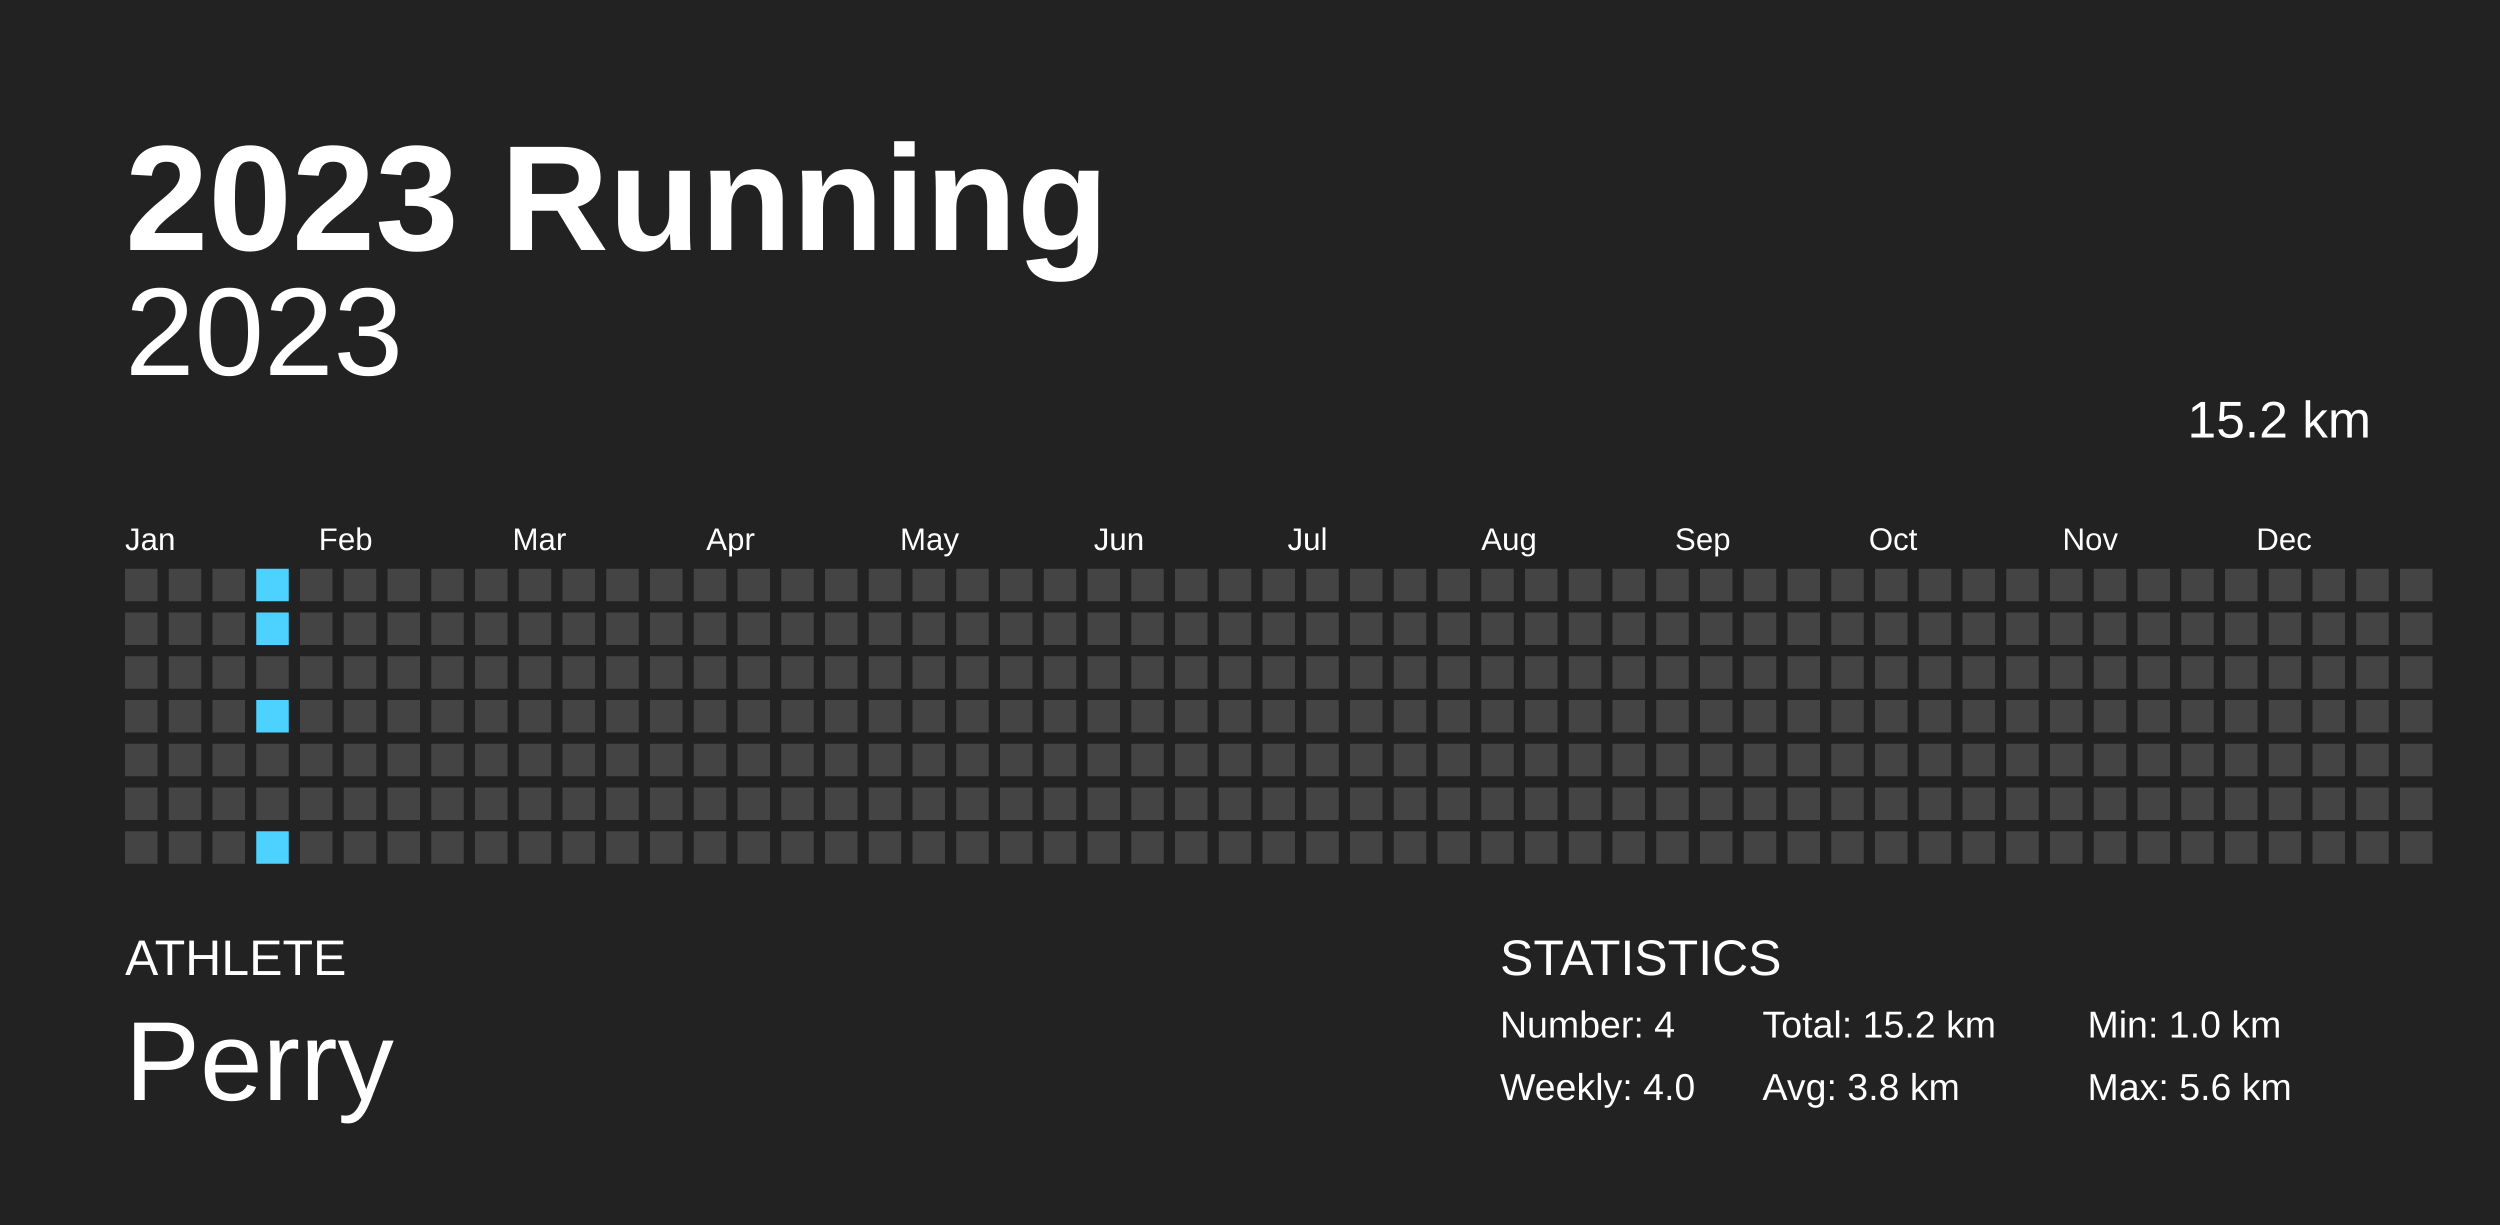
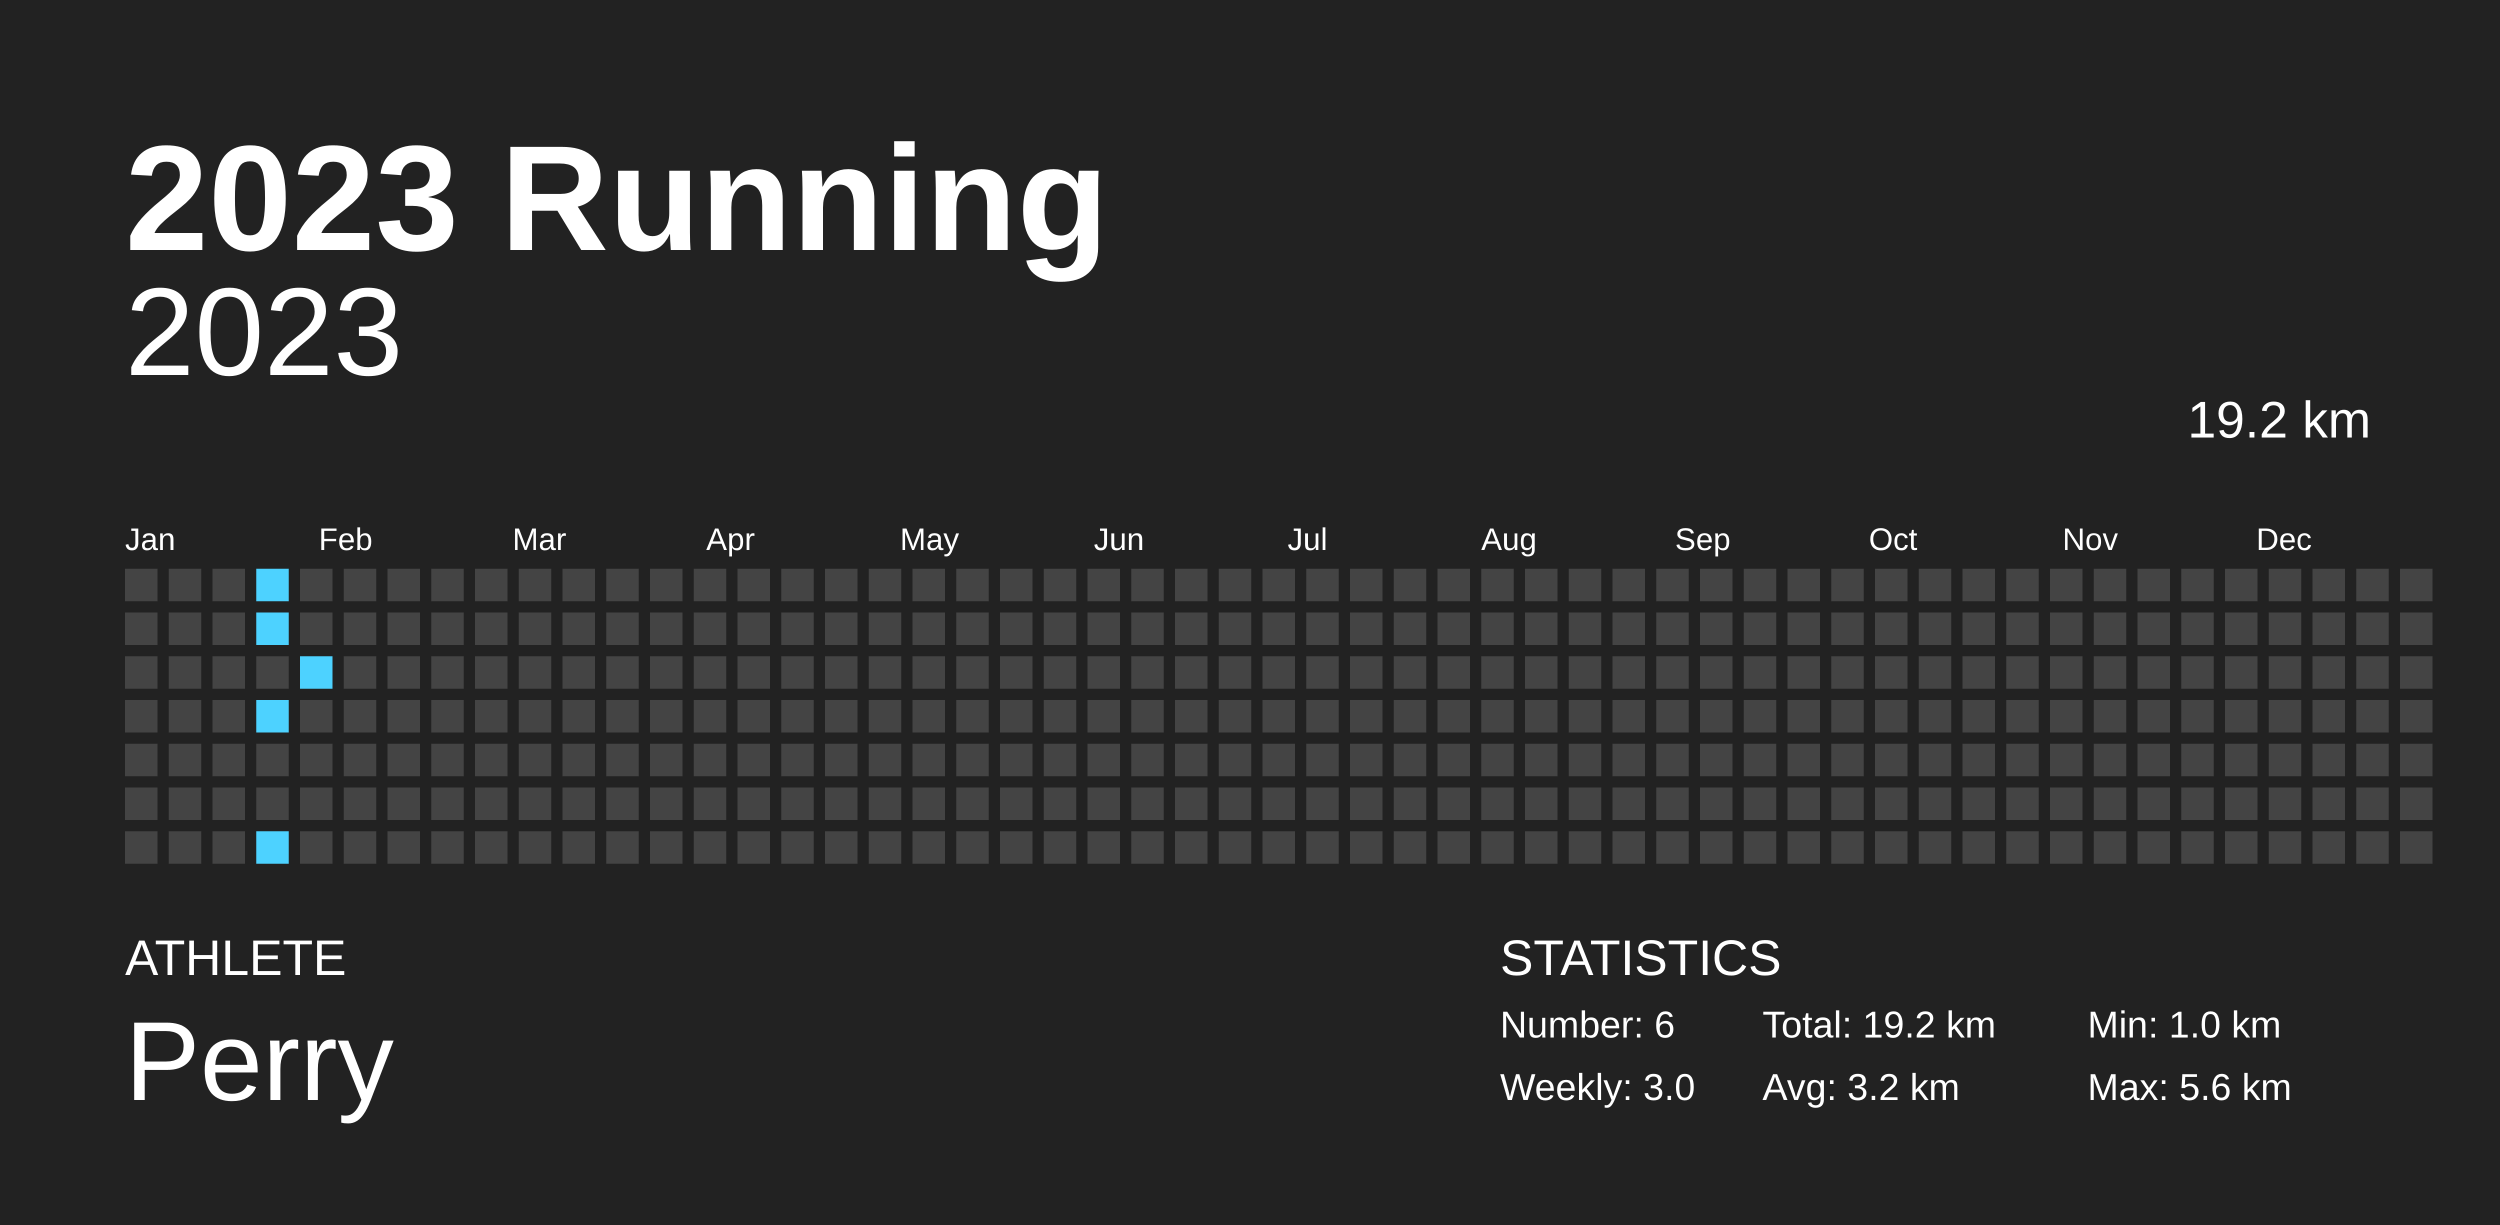
<svg xmlns="http://www.w3.org/2000/svg" baseProfile="full" height="98mm" version="1.1" viewBox="0,0,200,98" width="200mm">
  <defs />
  <rect fill="#222222" height="98" width="200" x="0" y="0" />
  <text fill="#FFFFFF" style="font-size:12px; font-family:Arial; font-weight:bold;" x="10" y="20">2023 Running</text>
  <text fill="#FFFFFF" style="font-size:4px; font-family:Arial" x="10" y="78">ATHLETE</text>
  <text fill="#FFFFFF" style="font-size:9px; font-family:Arial" x="10" y="88">Perry</text>
  <text fill="#FFFFFF" style="font-size:4px; font-family:Arial" x="120" y="78">STATISTICS</text>
-   <text fill="#FFFFFF" style="font-size:3px; font-family:Arial" x="120" y="83">Number: 4</text>
-   <text fill="#FFFFFF" style="font-size:3px; font-family:Arial" x="120" y="88">Weekly: 4.0</text>
-   <text fill="#FFFFFF" style="font-size:3px; font-family:Arial" x="141" y="83">Total: 15.2 km</text>
-   <text fill="#FFFFFF" style="font-size:3px; font-family:Arial" x="141" y="88">Avg: 3.8 km</text>
+   <text fill="#FFFFFF" style="font-size:3px; font-family:Arial" x="120" y="83">Number: 6</text>
+   <text fill="#FFFFFF" style="font-size:3px; font-family:Arial" x="120" y="88">Weekly: 3.0</text>
+   <text fill="#FFFFFF" style="font-size:3px; font-family:Arial" x="141" y="83">Total: 19.2 km</text>
+   <text fill="#FFFFFF" style="font-size:3px; font-family:Arial" x="141" y="88">Avg: 3.2 km</text>
  <text fill="#FFFFFF" style="font-size:3px; font-family:Arial" x="167" y="83">Min: 1.0 km</text>
  <text fill="#FFFFFF" style="font-size:3px; font-family:Arial" x="167" y="88">Max: 5.6 km</text>
  <text alignment-baseline="hanging" fill="#FFFFFF" style="font-size:10.0px; font-family:Arial;" x="10" y="30">2023</text>
-   <text alignment-baseline="hanging" fill="#FFFFFF" style="font-size:4.125px; font-family:Arial;" x="175" y="35">15.2 km</text>
+   <text alignment-baseline="hanging" fill="#FFFFFF" style="font-size:4.125px; font-family:Arial;" x="175" y="35">19.2 km</text>
  <text fill="#FFFFFF" style="font-size:2.5px; font-family:Arial" x="10.0" y="44">Jan</text>
  <text fill="#FFFFFF" style="font-size:2.5px; font-family:Arial" x="25.5" y="44">Feb</text>
  <text fill="#FFFFFF" style="font-size:2.5px; font-family:Arial" x="41.0" y="44">Mar</text>
  <text fill="#FFFFFF" style="font-size:2.5px; font-family:Arial" x="56.5" y="44">Apr</text>
  <text fill="#FFFFFF" style="font-size:2.5px; font-family:Arial" x="72.0" y="44">May</text>
  <text fill="#FFFFFF" style="font-size:2.5px; font-family:Arial" x="87.5" y="44">Jun</text>
  <text fill="#FFFFFF" style="font-size:2.5px; font-family:Arial" x="103.0" y="44">Jul</text>
  <text fill="#FFFFFF" style="font-size:2.5px; font-family:Arial" x="118.5" y="44">Aug</text>
  <text fill="#FFFFFF" style="font-size:2.5px; font-family:Arial" x="134.0" y="44">Sep</text>
  <text fill="#FFFFFF" style="font-size:2.5px; font-family:Arial" x="149.5" y="44">Oct</text>
  <text fill="#FFFFFF" style="font-size:2.5px; font-family:Arial" x="165.0" y="44">Nov</text>
  <text fill="#FFFFFF" style="font-size:2.5px; font-family:Arial" x="180.5" y="44">Dec</text>
  <rect fill="#444444" height="2.6" width="2.6" x="10.0" y="45.5" />
  <rect fill="#444444" height="2.6" width="2.6" x="10.0" y="49.0" />
  <rect fill="#444444" height="2.6" width="2.6" x="10.0" y="52.5" />
  <rect fill="#444444" height="2.6" width="2.6" x="10.0" y="56.0" />
  <rect fill="#444444" height="2.6" width="2.6" x="10.0" y="59.5" />
  <rect fill="#444444" height="2.6" width="2.6" x="10.0" y="63.0" />
  <rect fill="#444444" height="2.6" width="2.6" x="10.0" y="66.5" />
  <rect fill="#444444" height="2.6" width="2.6" x="13.5" y="45.5" />
  <rect fill="#444444" height="2.6" width="2.6" x="13.5" y="49.0" />
  <rect fill="#444444" height="2.6" width="2.6" x="13.5" y="52.5" />
  <rect fill="#444444" height="2.6" width="2.6" x="13.5" y="56.0" />
  <rect fill="#444444" height="2.6" width="2.6" x="13.5" y="59.5" />
  <rect fill="#444444" height="2.6" width="2.6" x="13.5" y="63.0" />
  <rect fill="#444444" height="2.6" width="2.6" x="13.5" y="66.5" />
  <rect fill="#444444" height="2.6" width="2.6" x="17.0" y="45.5" />
  <rect fill="#444444" height="2.6" width="2.6" x="17.0" y="49.0" />
  <rect fill="#444444" height="2.6" width="2.6" x="17.0" y="52.5" />
  <rect fill="#444444" height="2.6" width="2.6" x="17.0" y="56.0" />
  <rect fill="#444444" height="2.6" width="2.6" x="17.0" y="59.5" />
  <rect fill="#444444" height="2.6" width="2.6" x="17.0" y="63.0" />
  <rect fill="#444444" height="2.6" width="2.6" x="17.0" y="66.5" />
  <rect fill="#4dd2ff" height="2.6" width="2.6" x="20.5" y="45.5" />
  <rect fill="#4dd2ff" height="2.6" width="2.6" x="20.5" y="49.0" />
  <rect fill="#444444" height="2.6" width="2.6" x="20.5" y="52.5" />
  <rect fill="#4dd2ff" height="2.6" width="2.6" x="20.5" y="56.0" />
  <rect fill="#444444" height="2.6" width="2.6" x="20.5" y="59.5" />
  <rect fill="#444444" height="2.6" width="2.6" x="20.5" y="63.0" />
  <rect fill="#4dd2ff" height="2.6" width="2.6" x="20.5" y="66.5" />
  <rect fill="#444444" height="2.6" width="2.6" x="24.0" y="45.5" />
  <rect fill="#444444" height="2.6" width="2.6" x="24.0" y="49.0" />
-   <rect fill="#444444" height="2.6" width="2.6" x="24.0" y="52.5" />
+   <rect fill="#4dd2ff" height="2.6" width="2.6" x="24.0" y="52.5" />
  <rect fill="#444444" height="2.6" width="2.6" x="24.0" y="56.0" />
  <rect fill="#444444" height="2.6" width="2.6" x="24.0" y="59.5" />
  <rect fill="#444444" height="2.6" width="2.6" x="24.0" y="63.0" />
  <rect fill="#444444" height="2.6" width="2.6" x="24.0" y="66.5" />
  <rect fill="#444444" height="2.6" width="2.6" x="27.5" y="45.5" />
  <rect fill="#444444" height="2.6" width="2.6" x="27.5" y="49.0" />
  <rect fill="#444444" height="2.6" width="2.6" x="27.5" y="52.5" />
  <rect fill="#444444" height="2.6" width="2.6" x="27.5" y="56.0" />
  <rect fill="#444444" height="2.6" width="2.6" x="27.5" y="59.5" />
  <rect fill="#444444" height="2.6" width="2.6" x="27.5" y="63.0" />
  <rect fill="#444444" height="2.6" width="2.6" x="27.5" y="66.5" />
  <rect fill="#444444" height="2.6" width="2.6" x="31.0" y="45.5" />
  <rect fill="#444444" height="2.6" width="2.6" x="31.0" y="49.0" />
  <rect fill="#444444" height="2.6" width="2.6" x="31.0" y="52.5" />
  <rect fill="#444444" height="2.6" width="2.6" x="31.0" y="56.0" />
  <rect fill="#444444" height="2.6" width="2.6" x="31.0" y="59.5" />
  <rect fill="#444444" height="2.6" width="2.6" x="31.0" y="63.0" />
  <rect fill="#444444" height="2.6" width="2.6" x="31.0" y="66.5" />
  <rect fill="#444444" height="2.6" width="2.6" x="34.5" y="45.5" />
  <rect fill="#444444" height="2.6" width="2.6" x="34.5" y="49.0" />
  <rect fill="#444444" height="2.6" width="2.6" x="34.5" y="52.5" />
  <rect fill="#444444" height="2.6" width="2.6" x="34.5" y="56.0" />
  <rect fill="#444444" height="2.6" width="2.6" x="34.5" y="59.5" />
  <rect fill="#444444" height="2.6" width="2.6" x="34.5" y="63.0" />
  <rect fill="#444444" height="2.6" width="2.6" x="34.5" y="66.5" />
  <rect fill="#444444" height="2.6" width="2.6" x="38.0" y="45.5" />
  <rect fill="#444444" height="2.6" width="2.6" x="38.0" y="49.0" />
  <rect fill="#444444" height="2.6" width="2.6" x="38.0" y="52.5" />
  <rect fill="#444444" height="2.6" width="2.6" x="38.0" y="56.0" />
  <rect fill="#444444" height="2.6" width="2.6" x="38.0" y="59.5" />
  <rect fill="#444444" height="2.6" width="2.6" x="38.0" y="63.0" />
  <rect fill="#444444" height="2.6" width="2.6" x="38.0" y="66.5" />
  <rect fill="#444444" height="2.6" width="2.6" x="41.5" y="45.5" />
  <rect fill="#444444" height="2.6" width="2.6" x="41.5" y="49.0" />
  <rect fill="#444444" height="2.6" width="2.6" x="41.5" y="52.5" />
  <rect fill="#444444" height="2.6" width="2.6" x="41.5" y="56.0" />
  <rect fill="#444444" height="2.6" width="2.6" x="41.5" y="59.5" />
  <rect fill="#444444" height="2.6" width="2.6" x="41.5" y="63.0" />
  <rect fill="#444444" height="2.6" width="2.6" x="41.5" y="66.5" />
  <rect fill="#444444" height="2.6" width="2.6" x="45.0" y="45.5" />
  <rect fill="#444444" height="2.6" width="2.6" x="45.0" y="49.0" />
  <rect fill="#444444" height="2.6" width="2.6" x="45.0" y="52.5" />
  <rect fill="#444444" height="2.6" width="2.6" x="45.0" y="56.0" />
  <rect fill="#444444" height="2.6" width="2.6" x="45.0" y="59.5" />
  <rect fill="#444444" height="2.6" width="2.6" x="45.0" y="63.0" />
  <rect fill="#444444" height="2.6" width="2.6" x="45.0" y="66.5" />
  <rect fill="#444444" height="2.6" width="2.6" x="48.5" y="45.5" />
  <rect fill="#444444" height="2.6" width="2.6" x="48.5" y="49.0" />
  <rect fill="#444444" height="2.6" width="2.6" x="48.5" y="52.5" />
  <rect fill="#444444" height="2.6" width="2.6" x="48.5" y="56.0" />
  <rect fill="#444444" height="2.6" width="2.6" x="48.5" y="59.5" />
  <rect fill="#444444" height="2.6" width="2.6" x="48.5" y="63.0" />
  <rect fill="#444444" height="2.6" width="2.6" x="48.5" y="66.5" />
  <rect fill="#444444" height="2.6" width="2.6" x="52.0" y="45.5" />
  <rect fill="#444444" height="2.6" width="2.6" x="52.0" y="49.0" />
  <rect fill="#444444" height="2.6" width="2.6" x="52.0" y="52.5" />
  <rect fill="#444444" height="2.6" width="2.6" x="52.0" y="56.0" />
  <rect fill="#444444" height="2.6" width="2.6" x="52.0" y="59.5" />
  <rect fill="#444444" height="2.6" width="2.6" x="52.0" y="63.0" />
  <rect fill="#444444" height="2.6" width="2.6" x="52.0" y="66.5" />
  <rect fill="#444444" height="2.6" width="2.6" x="55.5" y="45.5" />
  <rect fill="#444444" height="2.6" width="2.6" x="55.5" y="49.0" />
  <rect fill="#444444" height="2.6" width="2.6" x="55.5" y="52.5" />
  <rect fill="#444444" height="2.6" width="2.6" x="55.5" y="56.0" />
  <rect fill="#444444" height="2.6" width="2.6" x="55.5" y="59.5" />
  <rect fill="#444444" height="2.6" width="2.6" x="55.5" y="63.0" />
  <rect fill="#444444" height="2.6" width="2.6" x="55.5" y="66.5" />
  <rect fill="#444444" height="2.6" width="2.6" x="59.0" y="45.5" />
  <rect fill="#444444" height="2.6" width="2.6" x="59.0" y="49.0" />
  <rect fill="#444444" height="2.6" width="2.6" x="59.0" y="52.5" />
  <rect fill="#444444" height="2.6" width="2.6" x="59.0" y="56.0" />
  <rect fill="#444444" height="2.6" width="2.6" x="59.0" y="59.5" />
  <rect fill="#444444" height="2.6" width="2.6" x="59.0" y="63.0" />
  <rect fill="#444444" height="2.6" width="2.6" x="59.0" y="66.5" />
  <rect fill="#444444" height="2.6" width="2.6" x="62.5" y="45.5" />
  <rect fill="#444444" height="2.6" width="2.6" x="62.5" y="49.0" />
  <rect fill="#444444" height="2.6" width="2.6" x="62.5" y="52.5" />
  <rect fill="#444444" height="2.6" width="2.6" x="62.5" y="56.0" />
  <rect fill="#444444" height="2.6" width="2.6" x="62.5" y="59.5" />
  <rect fill="#444444" height="2.6" width="2.6" x="62.5" y="63.0" />
  <rect fill="#444444" height="2.6" width="2.6" x="62.5" y="66.5" />
  <rect fill="#444444" height="2.6" width="2.6" x="66.0" y="45.5" />
  <rect fill="#444444" height="2.6" width="2.6" x="66.0" y="49.0" />
  <rect fill="#444444" height="2.6" width="2.6" x="66.0" y="52.5" />
  <rect fill="#444444" height="2.6" width="2.6" x="66.0" y="56.0" />
  <rect fill="#444444" height="2.6" width="2.6" x="66.0" y="59.5" />
  <rect fill="#444444" height="2.6" width="2.6" x="66.0" y="63.0" />
  <rect fill="#444444" height="2.6" width="2.6" x="66.0" y="66.5" />
  <rect fill="#444444" height="2.6" width="2.6" x="69.5" y="45.5" />
  <rect fill="#444444" height="2.6" width="2.6" x="69.5" y="49.0" />
  <rect fill="#444444" height="2.6" width="2.6" x="69.5" y="52.5" />
  <rect fill="#444444" height="2.6" width="2.6" x="69.5" y="56.0" />
  <rect fill="#444444" height="2.6" width="2.6" x="69.5" y="59.5" />
  <rect fill="#444444" height="2.6" width="2.6" x="69.5" y="63.0" />
  <rect fill="#444444" height="2.6" width="2.6" x="69.5" y="66.5" />
  <rect fill="#444444" height="2.6" width="2.6" x="73.0" y="45.5" />
  <rect fill="#444444" height="2.6" width="2.6" x="73.0" y="49.0" />
  <rect fill="#444444" height="2.6" width="2.6" x="73.0" y="52.5" />
  <rect fill="#444444" height="2.6" width="2.6" x="73.0" y="56.0" />
  <rect fill="#444444" height="2.6" width="2.6" x="73.0" y="59.5" />
  <rect fill="#444444" height="2.6" width="2.6" x="73.0" y="63.0" />
  <rect fill="#444444" height="2.6" width="2.6" x="73.0" y="66.5" />
  <rect fill="#444444" height="2.6" width="2.6" x="76.5" y="45.5" />
  <rect fill="#444444" height="2.6" width="2.6" x="76.5" y="49.0" />
  <rect fill="#444444" height="2.6" width="2.6" x="76.5" y="52.5" />
  <rect fill="#444444" height="2.6" width="2.6" x="76.5" y="56.0" />
  <rect fill="#444444" height="2.6" width="2.6" x="76.5" y="59.5" />
  <rect fill="#444444" height="2.6" width="2.6" x="76.5" y="63.0" />
  <rect fill="#444444" height="2.6" width="2.6" x="76.5" y="66.5" />
  <rect fill="#444444" height="2.6" width="2.6" x="80.0" y="45.5" />
  <rect fill="#444444" height="2.6" width="2.6" x="80.0" y="49.0" />
  <rect fill="#444444" height="2.6" width="2.6" x="80.0" y="52.5" />
  <rect fill="#444444" height="2.6" width="2.6" x="80.0" y="56.0" />
  <rect fill="#444444" height="2.6" width="2.6" x="80.0" y="59.5" />
  <rect fill="#444444" height="2.6" width="2.6" x="80.0" y="63.0" />
  <rect fill="#444444" height="2.6" width="2.6" x="80.0" y="66.5" />
  <rect fill="#444444" height="2.6" width="2.6" x="83.5" y="45.5" />
  <rect fill="#444444" height="2.6" width="2.6" x="83.5" y="49.0" />
  <rect fill="#444444" height="2.6" width="2.6" x="83.5" y="52.5" />
  <rect fill="#444444" height="2.6" width="2.6" x="83.5" y="56.0" />
  <rect fill="#444444" height="2.6" width="2.6" x="83.5" y="59.5" />
  <rect fill="#444444" height="2.6" width="2.6" x="83.5" y="63.0" />
  <rect fill="#444444" height="2.6" width="2.6" x="83.5" y="66.5" />
  <rect fill="#444444" height="2.6" width="2.6" x="87.0" y="45.5" />
  <rect fill="#444444" height="2.6" width="2.6" x="87.0" y="49.0" />
  <rect fill="#444444" height="2.6" width="2.6" x="87.0" y="52.5" />
  <rect fill="#444444" height="2.6" width="2.6" x="87.0" y="56.0" />
  <rect fill="#444444" height="2.6" width="2.6" x="87.0" y="59.5" />
  <rect fill="#444444" height="2.6" width="2.6" x="87.0" y="63.0" />
  <rect fill="#444444" height="2.6" width="2.6" x="87.0" y="66.5" />
  <rect fill="#444444" height="2.6" width="2.6" x="90.5" y="45.5" />
  <rect fill="#444444" height="2.6" width="2.6" x="90.5" y="49.0" />
  <rect fill="#444444" height="2.6" width="2.6" x="90.5" y="52.5" />
  <rect fill="#444444" height="2.6" width="2.6" x="90.5" y="56.0" />
  <rect fill="#444444" height="2.6" width="2.6" x="90.5" y="59.5" />
  <rect fill="#444444" height="2.6" width="2.6" x="90.5" y="63.0" />
  <rect fill="#444444" height="2.6" width="2.6" x="90.5" y="66.5" />
  <rect fill="#444444" height="2.6" width="2.6" x="94.0" y="45.5" />
  <rect fill="#444444" height="2.6" width="2.6" x="94.0" y="49.0" />
  <rect fill="#444444" height="2.6" width="2.6" x="94.0" y="52.5" />
  <rect fill="#444444" height="2.6" width="2.6" x="94.0" y="56.0" />
  <rect fill="#444444" height="2.6" width="2.6" x="94.0" y="59.5" />
  <rect fill="#444444" height="2.6" width="2.6" x="94.0" y="63.0" />
  <rect fill="#444444" height="2.6" width="2.6" x="94.0" y="66.5" />
  <rect fill="#444444" height="2.6" width="2.6" x="97.5" y="45.5" />
  <rect fill="#444444" height="2.6" width="2.6" x="97.5" y="49.0" />
  <rect fill="#444444" height="2.6" width="2.6" x="97.5" y="52.5" />
  <rect fill="#444444" height="2.6" width="2.6" x="97.5" y="56.0" />
  <rect fill="#444444" height="2.6" width="2.6" x="97.5" y="59.5" />
  <rect fill="#444444" height="2.6" width="2.6" x="97.5" y="63.0" />
  <rect fill="#444444" height="2.6" width="2.6" x="97.5" y="66.5" />
  <rect fill="#444444" height="2.6" width="2.6" x="101.0" y="45.5" />
  <rect fill="#444444" height="2.6" width="2.6" x="101.0" y="49.0" />
  <rect fill="#444444" height="2.6" width="2.6" x="101.0" y="52.5" />
  <rect fill="#444444" height="2.6" width="2.6" x="101.0" y="56.0" />
  <rect fill="#444444" height="2.6" width="2.6" x="101.0" y="59.5" />
  <rect fill="#444444" height="2.6" width="2.6" x="101.0" y="63.0" />
  <rect fill="#444444" height="2.6" width="2.6" x="101.0" y="66.5" />
  <rect fill="#444444" height="2.6" width="2.6" x="104.5" y="45.5" />
  <rect fill="#444444" height="2.6" width="2.6" x="104.5" y="49.0" />
  <rect fill="#444444" height="2.6" width="2.6" x="104.5" y="52.5" />
  <rect fill="#444444" height="2.6" width="2.6" x="104.5" y="56.0" />
  <rect fill="#444444" height="2.6" width="2.6" x="104.5" y="59.5" />
  <rect fill="#444444" height="2.6" width="2.6" x="104.5" y="63.0" />
  <rect fill="#444444" height="2.6" width="2.6" x="104.5" y="66.5" />
  <rect fill="#444444" height="2.6" width="2.6" x="108.0" y="45.5" />
  <rect fill="#444444" height="2.6" width="2.6" x="108.0" y="49.0" />
  <rect fill="#444444" height="2.6" width="2.6" x="108.0" y="52.5" />
  <rect fill="#444444" height="2.6" width="2.6" x="108.0" y="56.0" />
  <rect fill="#444444" height="2.6" width="2.6" x="108.0" y="59.5" />
  <rect fill="#444444" height="2.6" width="2.6" x="108.0" y="63.0" />
  <rect fill="#444444" height="2.6" width="2.6" x="108.0" y="66.5" />
  <rect fill="#444444" height="2.6" width="2.6" x="111.5" y="45.5" />
  <rect fill="#444444" height="2.6" width="2.6" x="111.5" y="49.0" />
  <rect fill="#444444" height="2.6" width="2.6" x="111.5" y="52.5" />
  <rect fill="#444444" height="2.6" width="2.6" x="111.5" y="56.0" />
  <rect fill="#444444" height="2.6" width="2.6" x="111.5" y="59.5" />
  <rect fill="#444444" height="2.6" width="2.6" x="111.5" y="63.0" />
  <rect fill="#444444" height="2.6" width="2.6" x="111.5" y="66.5" />
  <rect fill="#444444" height="2.6" width="2.6" x="115.0" y="45.5" />
  <rect fill="#444444" height="2.6" width="2.6" x="115.0" y="49.0" />
  <rect fill="#444444" height="2.6" width="2.6" x="115.0" y="52.5" />
  <rect fill="#444444" height="2.6" width="2.6" x="115.0" y="56.0" />
  <rect fill="#444444" height="2.6" width="2.6" x="115.0" y="59.5" />
  <rect fill="#444444" height="2.6" width="2.6" x="115.0" y="63.0" />
  <rect fill="#444444" height="2.6" width="2.6" x="115.0" y="66.5" />
  <rect fill="#444444" height="2.6" width="2.6" x="118.5" y="45.5" />
  <rect fill="#444444" height="2.6" width="2.6" x="118.5" y="49.0" />
  <rect fill="#444444" height="2.6" width="2.6" x="118.5" y="52.5" />
  <rect fill="#444444" height="2.6" width="2.6" x="118.5" y="56.0" />
  <rect fill="#444444" height="2.6" width="2.6" x="118.5" y="59.5" />
  <rect fill="#444444" height="2.6" width="2.6" x="118.5" y="63.0" />
  <rect fill="#444444" height="2.6" width="2.6" x="118.5" y="66.5" />
  <rect fill="#444444" height="2.6" width="2.6" x="122.0" y="45.5" />
  <rect fill="#444444" height="2.6" width="2.6" x="122.0" y="49.0" />
  <rect fill="#444444" height="2.6" width="2.6" x="122.0" y="52.5" />
  <rect fill="#444444" height="2.6" width="2.6" x="122.0" y="56.0" />
  <rect fill="#444444" height="2.6" width="2.6" x="122.0" y="59.5" />
  <rect fill="#444444" height="2.6" width="2.6" x="122.0" y="63.0" />
  <rect fill="#444444" height="2.6" width="2.6" x="122.0" y="66.5" />
  <rect fill="#444444" height="2.6" width="2.6" x="125.5" y="45.5" />
  <rect fill="#444444" height="2.6" width="2.6" x="125.5" y="49.0" />
  <rect fill="#444444" height="2.6" width="2.6" x="125.5" y="52.5" />
  <rect fill="#444444" height="2.6" width="2.6" x="125.5" y="56.0" />
  <rect fill="#444444" height="2.6" width="2.6" x="125.5" y="59.5" />
  <rect fill="#444444" height="2.6" width="2.6" x="125.5" y="63.0" />
  <rect fill="#444444" height="2.6" width="2.6" x="125.5" y="66.5" />
  <rect fill="#444444" height="2.6" width="2.6" x="129.0" y="45.5" />
  <rect fill="#444444" height="2.6" width="2.6" x="129.0" y="49.0" />
  <rect fill="#444444" height="2.6" width="2.6" x="129.0" y="52.5" />
  <rect fill="#444444" height="2.6" width="2.6" x="129.0" y="56.0" />
  <rect fill="#444444" height="2.6" width="2.6" x="129.0" y="59.5" />
  <rect fill="#444444" height="2.6" width="2.6" x="129.0" y="63.0" />
  <rect fill="#444444" height="2.6" width="2.6" x="129.0" y="66.5" />
  <rect fill="#444444" height="2.6" width="2.6" x="132.5" y="45.5" />
  <rect fill="#444444" height="2.6" width="2.6" x="132.5" y="49.0" />
  <rect fill="#444444" height="2.6" width="2.6" x="132.5" y="52.5" />
  <rect fill="#444444" height="2.6" width="2.6" x="132.5" y="56.0" />
  <rect fill="#444444" height="2.6" width="2.6" x="132.5" y="59.5" />
  <rect fill="#444444" height="2.6" width="2.6" x="132.5" y="63.0" />
  <rect fill="#444444" height="2.6" width="2.6" x="132.5" y="66.5" />
  <rect fill="#444444" height="2.6" width="2.6" x="136.0" y="45.5" />
  <rect fill="#444444" height="2.6" width="2.6" x="136.0" y="49.0" />
  <rect fill="#444444" height="2.6" width="2.6" x="136.0" y="52.5" />
  <rect fill="#444444" height="2.6" width="2.6" x="136.0" y="56.0" />
  <rect fill="#444444" height="2.6" width="2.6" x="136.0" y="59.5" />
  <rect fill="#444444" height="2.6" width="2.6" x="136.0" y="63.0" />
  <rect fill="#444444" height="2.6" width="2.6" x="136.0" y="66.5" />
  <rect fill="#444444" height="2.6" width="2.6" x="139.5" y="45.5" />
  <rect fill="#444444" height="2.6" width="2.6" x="139.5" y="49.0" />
  <rect fill="#444444" height="2.6" width="2.6" x="139.5" y="52.5" />
  <rect fill="#444444" height="2.6" width="2.6" x="139.5" y="56.0" />
  <rect fill="#444444" height="2.6" width="2.6" x="139.5" y="59.5" />
  <rect fill="#444444" height="2.6" width="2.6" x="139.5" y="63.0" />
  <rect fill="#444444" height="2.6" width="2.6" x="139.5" y="66.5" />
  <rect fill="#444444" height="2.6" width="2.6" x="143.0" y="45.5" />
  <rect fill="#444444" height="2.6" width="2.6" x="143.0" y="49.0" />
  <rect fill="#444444" height="2.6" width="2.6" x="143.0" y="52.5" />
  <rect fill="#444444" height="2.6" width="2.6" x="143.0" y="56.0" />
  <rect fill="#444444" height="2.6" width="2.6" x="143.0" y="59.5" />
  <rect fill="#444444" height="2.6" width="2.6" x="143.0" y="63.0" />
  <rect fill="#444444" height="2.6" width="2.6" x="143.0" y="66.5" />
  <rect fill="#444444" height="2.6" width="2.6" x="146.5" y="45.5" />
  <rect fill="#444444" height="2.6" width="2.6" x="146.5" y="49.0" />
  <rect fill="#444444" height="2.6" width="2.6" x="146.5" y="52.5" />
  <rect fill="#444444" height="2.6" width="2.6" x="146.5" y="56.0" />
  <rect fill="#444444" height="2.6" width="2.6" x="146.5" y="59.5" />
  <rect fill="#444444" height="2.6" width="2.6" x="146.5" y="63.0" />
  <rect fill="#444444" height="2.6" width="2.6" x="146.5" y="66.5" />
  <rect fill="#444444" height="2.6" width="2.6" x="150.0" y="45.5" />
  <rect fill="#444444" height="2.6" width="2.6" x="150.0" y="49.0" />
  <rect fill="#444444" height="2.6" width="2.6" x="150.0" y="52.5" />
  <rect fill="#444444" height="2.6" width="2.6" x="150.0" y="56.0" />
  <rect fill="#444444" height="2.6" width="2.6" x="150.0" y="59.5" />
  <rect fill="#444444" height="2.6" width="2.6" x="150.0" y="63.0" />
  <rect fill="#444444" height="2.6" width="2.6" x="150.0" y="66.5" />
  <rect fill="#444444" height="2.6" width="2.6" x="153.5" y="45.5" />
  <rect fill="#444444" height="2.6" width="2.6" x="153.5" y="49.0" />
  <rect fill="#444444" height="2.6" width="2.6" x="153.5" y="52.5" />
  <rect fill="#444444" height="2.6" width="2.6" x="153.5" y="56.0" />
  <rect fill="#444444" height="2.6" width="2.6" x="153.5" y="59.5" />
  <rect fill="#444444" height="2.6" width="2.6" x="153.5" y="63.0" />
  <rect fill="#444444" height="2.6" width="2.6" x="153.5" y="66.5" />
  <rect fill="#444444" height="2.6" width="2.6" x="157.0" y="45.5" />
  <rect fill="#444444" height="2.6" width="2.6" x="157.0" y="49.0" />
  <rect fill="#444444" height="2.6" width="2.6" x="157.0" y="52.5" />
  <rect fill="#444444" height="2.6" width="2.6" x="157.0" y="56.0" />
  <rect fill="#444444" height="2.6" width="2.6" x="157.0" y="59.5" />
  <rect fill="#444444" height="2.6" width="2.6" x="157.0" y="63.0" />
  <rect fill="#444444" height="2.6" width="2.6" x="157.0" y="66.5" />
  <rect fill="#444444" height="2.6" width="2.6" x="160.5" y="45.5" />
  <rect fill="#444444" height="2.6" width="2.6" x="160.5" y="49.0" />
  <rect fill="#444444" height="2.6" width="2.6" x="160.5" y="52.5" />
  <rect fill="#444444" height="2.6" width="2.6" x="160.5" y="56.0" />
  <rect fill="#444444" height="2.6" width="2.6" x="160.5" y="59.5" />
  <rect fill="#444444" height="2.6" width="2.6" x="160.5" y="63.0" />
  <rect fill="#444444" height="2.6" width="2.6" x="160.5" y="66.5" />
  <rect fill="#444444" height="2.6" width="2.6" x="164.0" y="45.5" />
  <rect fill="#444444" height="2.6" width="2.6" x="164.0" y="49.0" />
  <rect fill="#444444" height="2.6" width="2.6" x="164.0" y="52.5" />
  <rect fill="#444444" height="2.6" width="2.6" x="164.0" y="56.0" />
  <rect fill="#444444" height="2.6" width="2.6" x="164.0" y="59.5" />
  <rect fill="#444444" height="2.6" width="2.6" x="164.0" y="63.0" />
  <rect fill="#444444" height="2.6" width="2.6" x="164.0" y="66.5" />
  <rect fill="#444444" height="2.6" width="2.6" x="167.5" y="45.5" />
  <rect fill="#444444" height="2.6" width="2.6" x="167.5" y="49.0" />
  <rect fill="#444444" height="2.6" width="2.6" x="167.5" y="52.5" />
  <rect fill="#444444" height="2.6" width="2.6" x="167.5" y="56.0" />
  <rect fill="#444444" height="2.6" width="2.6" x="167.5" y="59.5" />
  <rect fill="#444444" height="2.6" width="2.6" x="167.5" y="63.0" />
  <rect fill="#444444" height="2.6" width="2.6" x="167.5" y="66.5" />
  <rect fill="#444444" height="2.6" width="2.6" x="171.0" y="45.5" />
  <rect fill="#444444" height="2.6" width="2.6" x="171.0" y="49.0" />
  <rect fill="#444444" height="2.6" width="2.6" x="171.0" y="52.5" />
  <rect fill="#444444" height="2.6" width="2.6" x="171.0" y="56.0" />
  <rect fill="#444444" height="2.6" width="2.6" x="171.0" y="59.5" />
  <rect fill="#444444" height="2.6" width="2.6" x="171.0" y="63.0" />
  <rect fill="#444444" height="2.6" width="2.6" x="171.0" y="66.5" />
  <rect fill="#444444" height="2.6" width="2.6" x="174.5" y="45.5" />
  <rect fill="#444444" height="2.6" width="2.6" x="174.5" y="49.0" />
  <rect fill="#444444" height="2.6" width="2.6" x="174.5" y="52.5" />
  <rect fill="#444444" height="2.6" width="2.6" x="174.5" y="56.0" />
  <rect fill="#444444" height="2.6" width="2.6" x="174.5" y="59.5" />
  <rect fill="#444444" height="2.6" width="2.6" x="174.5" y="63.0" />
  <rect fill="#444444" height="2.6" width="2.6" x="174.5" y="66.5" />
  <rect fill="#444444" height="2.6" width="2.6" x="178.0" y="45.5" />
  <rect fill="#444444" height="2.6" width="2.6" x="178.0" y="49.0" />
  <rect fill="#444444" height="2.6" width="2.6" x="178.0" y="52.5" />
  <rect fill="#444444" height="2.6" width="2.6" x="178.0" y="56.0" />
  <rect fill="#444444" height="2.6" width="2.6" x="178.0" y="59.5" />
  <rect fill="#444444" height="2.6" width="2.6" x="178.0" y="63.0" />
  <rect fill="#444444" height="2.6" width="2.6" x="178.0" y="66.5" />
  <rect fill="#444444" height="2.6" width="2.6" x="181.5" y="45.5" />
  <rect fill="#444444" height="2.6" width="2.6" x="181.5" y="49.0" />
  <rect fill="#444444" height="2.6" width="2.6" x="181.5" y="52.5" />
  <rect fill="#444444" height="2.6" width="2.6" x="181.5" y="56.0" />
  <rect fill="#444444" height="2.6" width="2.6" x="181.5" y="59.5" />
  <rect fill="#444444" height="2.6" width="2.6" x="181.5" y="63.0" />
  <rect fill="#444444" height="2.6" width="2.6" x="181.5" y="66.5" />
  <rect fill="#444444" height="2.6" width="2.6" x="185.0" y="45.5" />
  <rect fill="#444444" height="2.6" width="2.6" x="185.0" y="49.0" />
  <rect fill="#444444" height="2.6" width="2.6" x="185.0" y="52.5" />
  <rect fill="#444444" height="2.6" width="2.6" x="185.0" y="56.0" />
  <rect fill="#444444" height="2.6" width="2.6" x="185.0" y="59.5" />
  <rect fill="#444444" height="2.6" width="2.6" x="185.0" y="63.0" />
  <rect fill="#444444" height="2.6" width="2.6" x="185.0" y="66.5" />
  <rect fill="#444444" height="2.6" width="2.6" x="188.5" y="45.5" />
  <rect fill="#444444" height="2.6" width="2.6" x="188.5" y="49.0" />
  <rect fill="#444444" height="2.6" width="2.6" x="188.5" y="52.5" />
  <rect fill="#444444" height="2.6" width="2.6" x="188.5" y="56.0" />
  <rect fill="#444444" height="2.6" width="2.6" x="188.5" y="59.5" />
  <rect fill="#444444" height="2.6" width="2.6" x="188.5" y="63.0" />
  <rect fill="#444444" height="2.6" width="2.6" x="188.5" y="66.5" />
  <rect fill="#444444" height="2.6" width="2.6" x="192.0" y="45.5" />
  <rect fill="#444444" height="2.6" width="2.6" x="192.0" y="49.0" />
  <rect fill="#444444" height="2.6" width="2.6" x="192.0" y="52.5" />
  <rect fill="#444444" height="2.6" width="2.6" x="192.0" y="56.0" />
  <rect fill="#444444" height="2.6" width="2.6" x="192.0" y="59.5" />
  <rect fill="#444444" height="2.6" width="2.6" x="192.0" y="63.0" />
  <rect fill="#444444" height="2.6" width="2.6" x="192.0" y="66.5" />
</svg>
